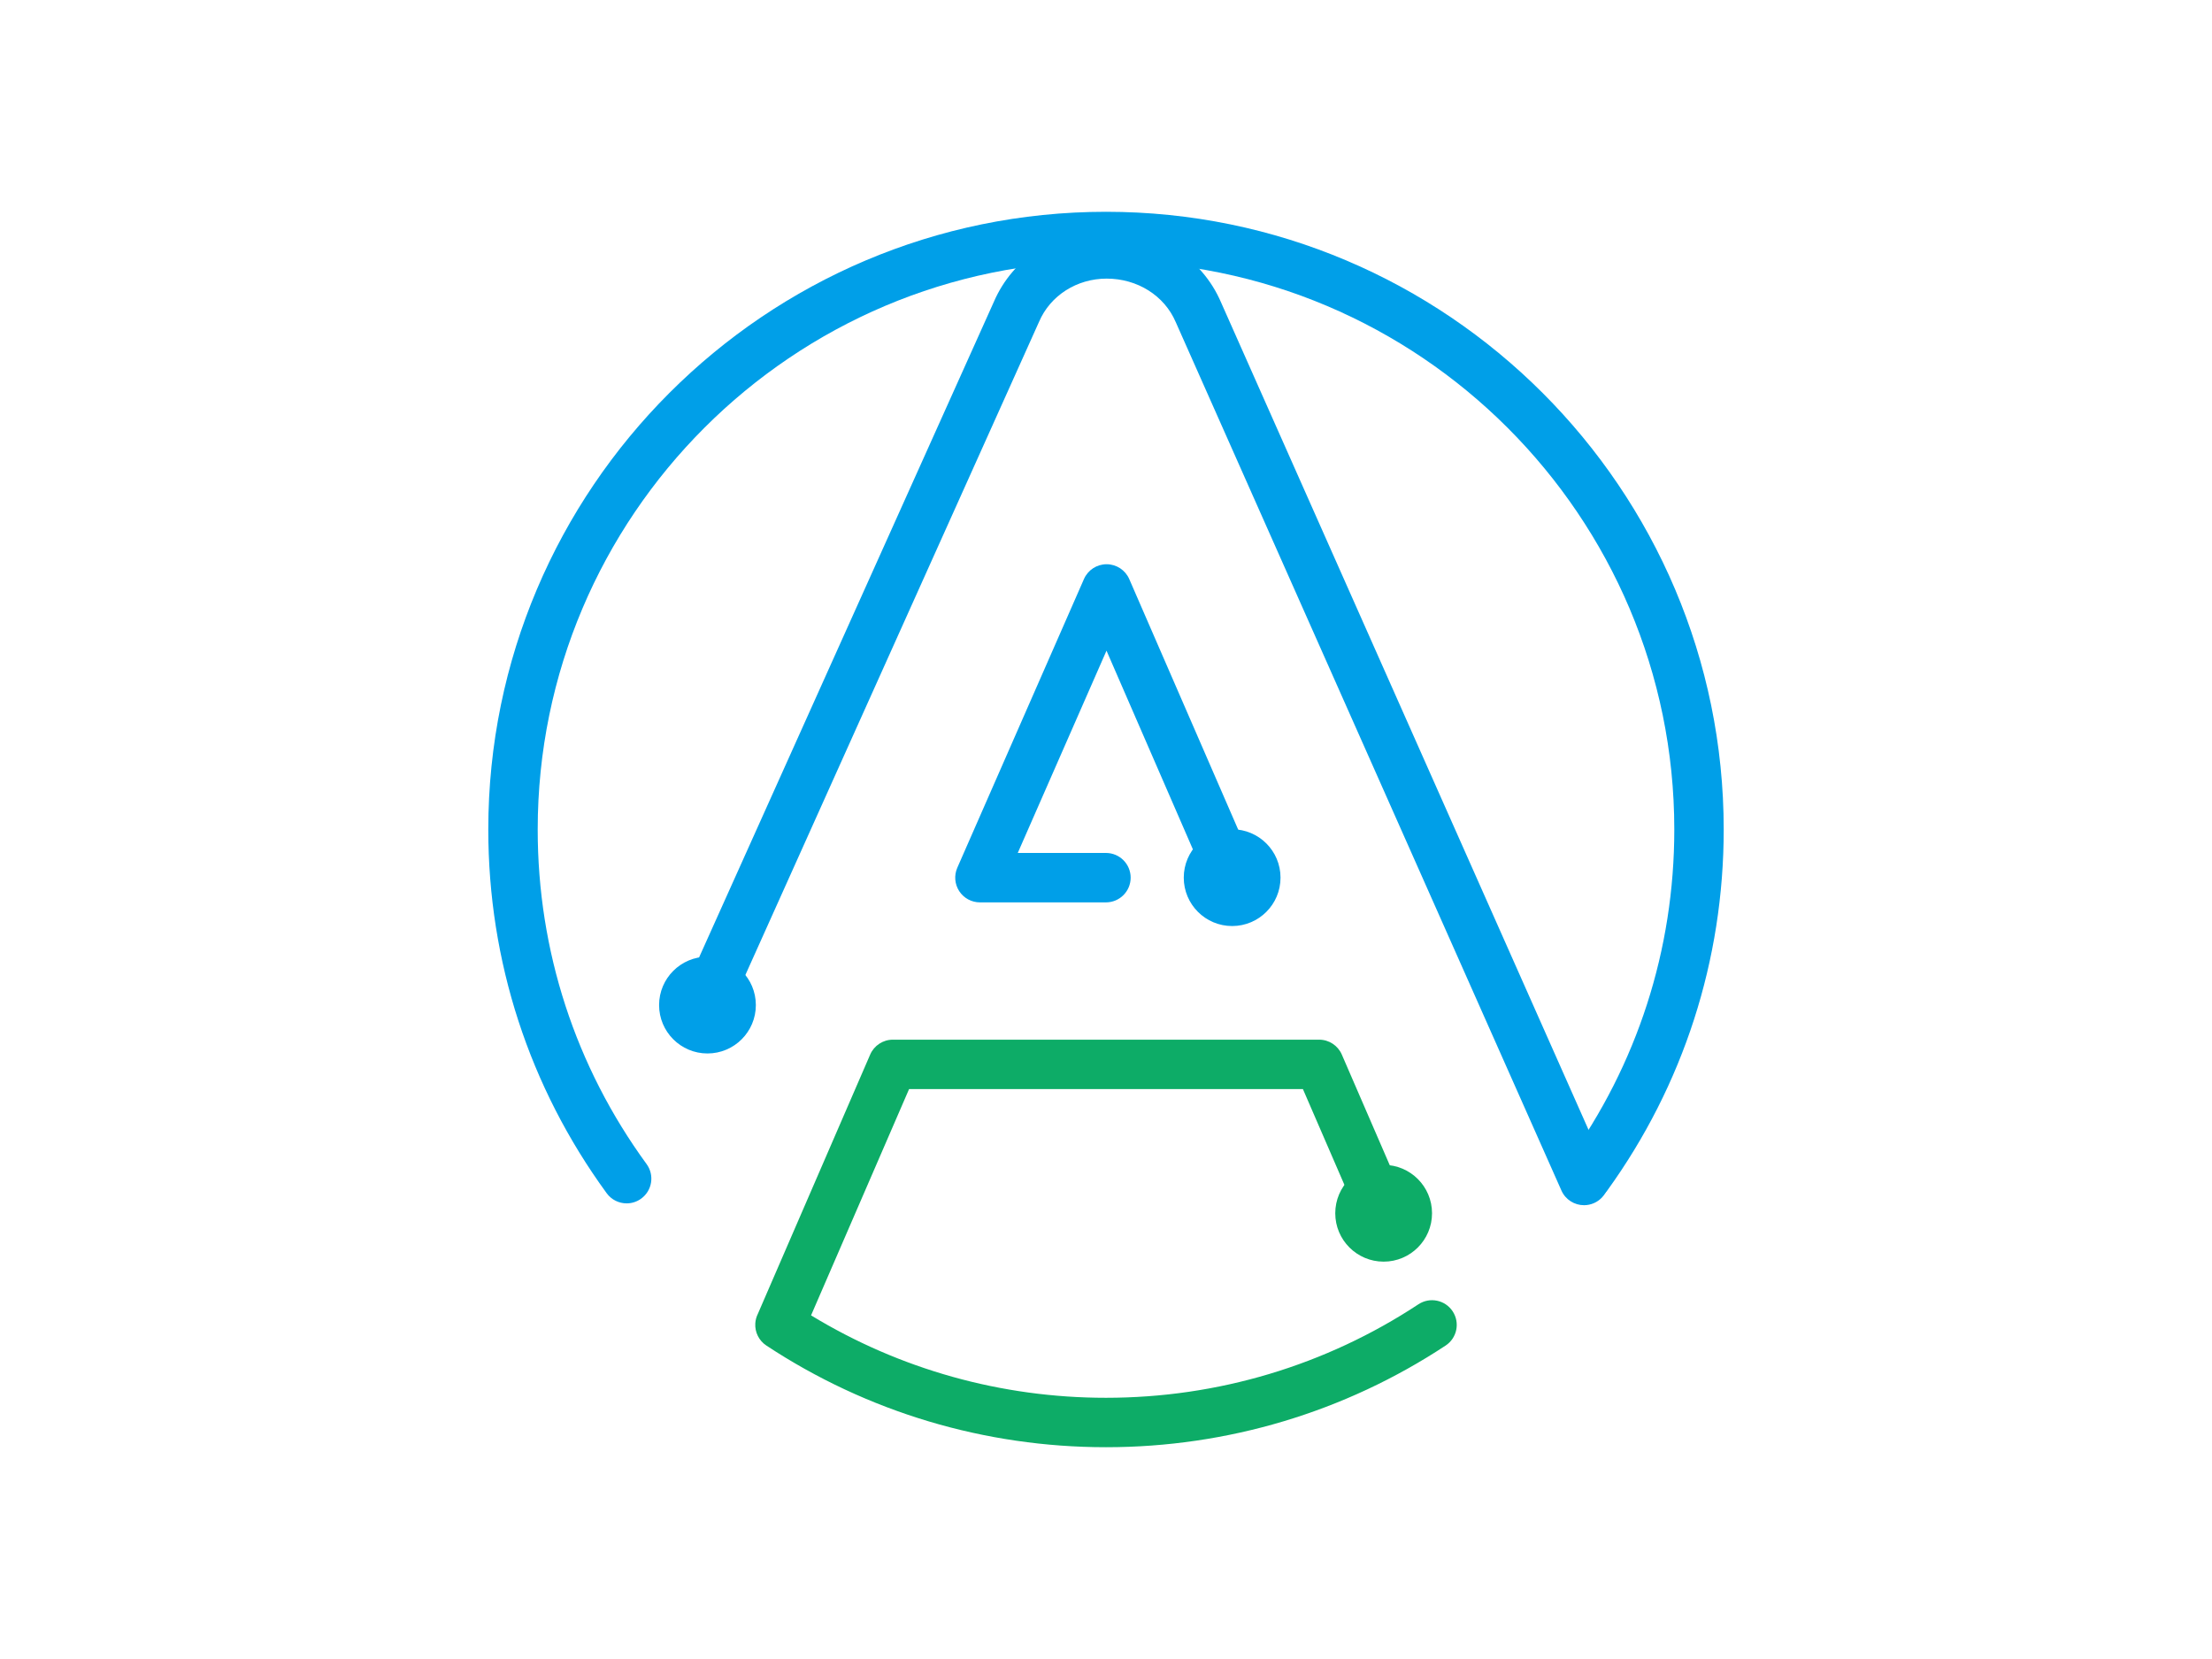
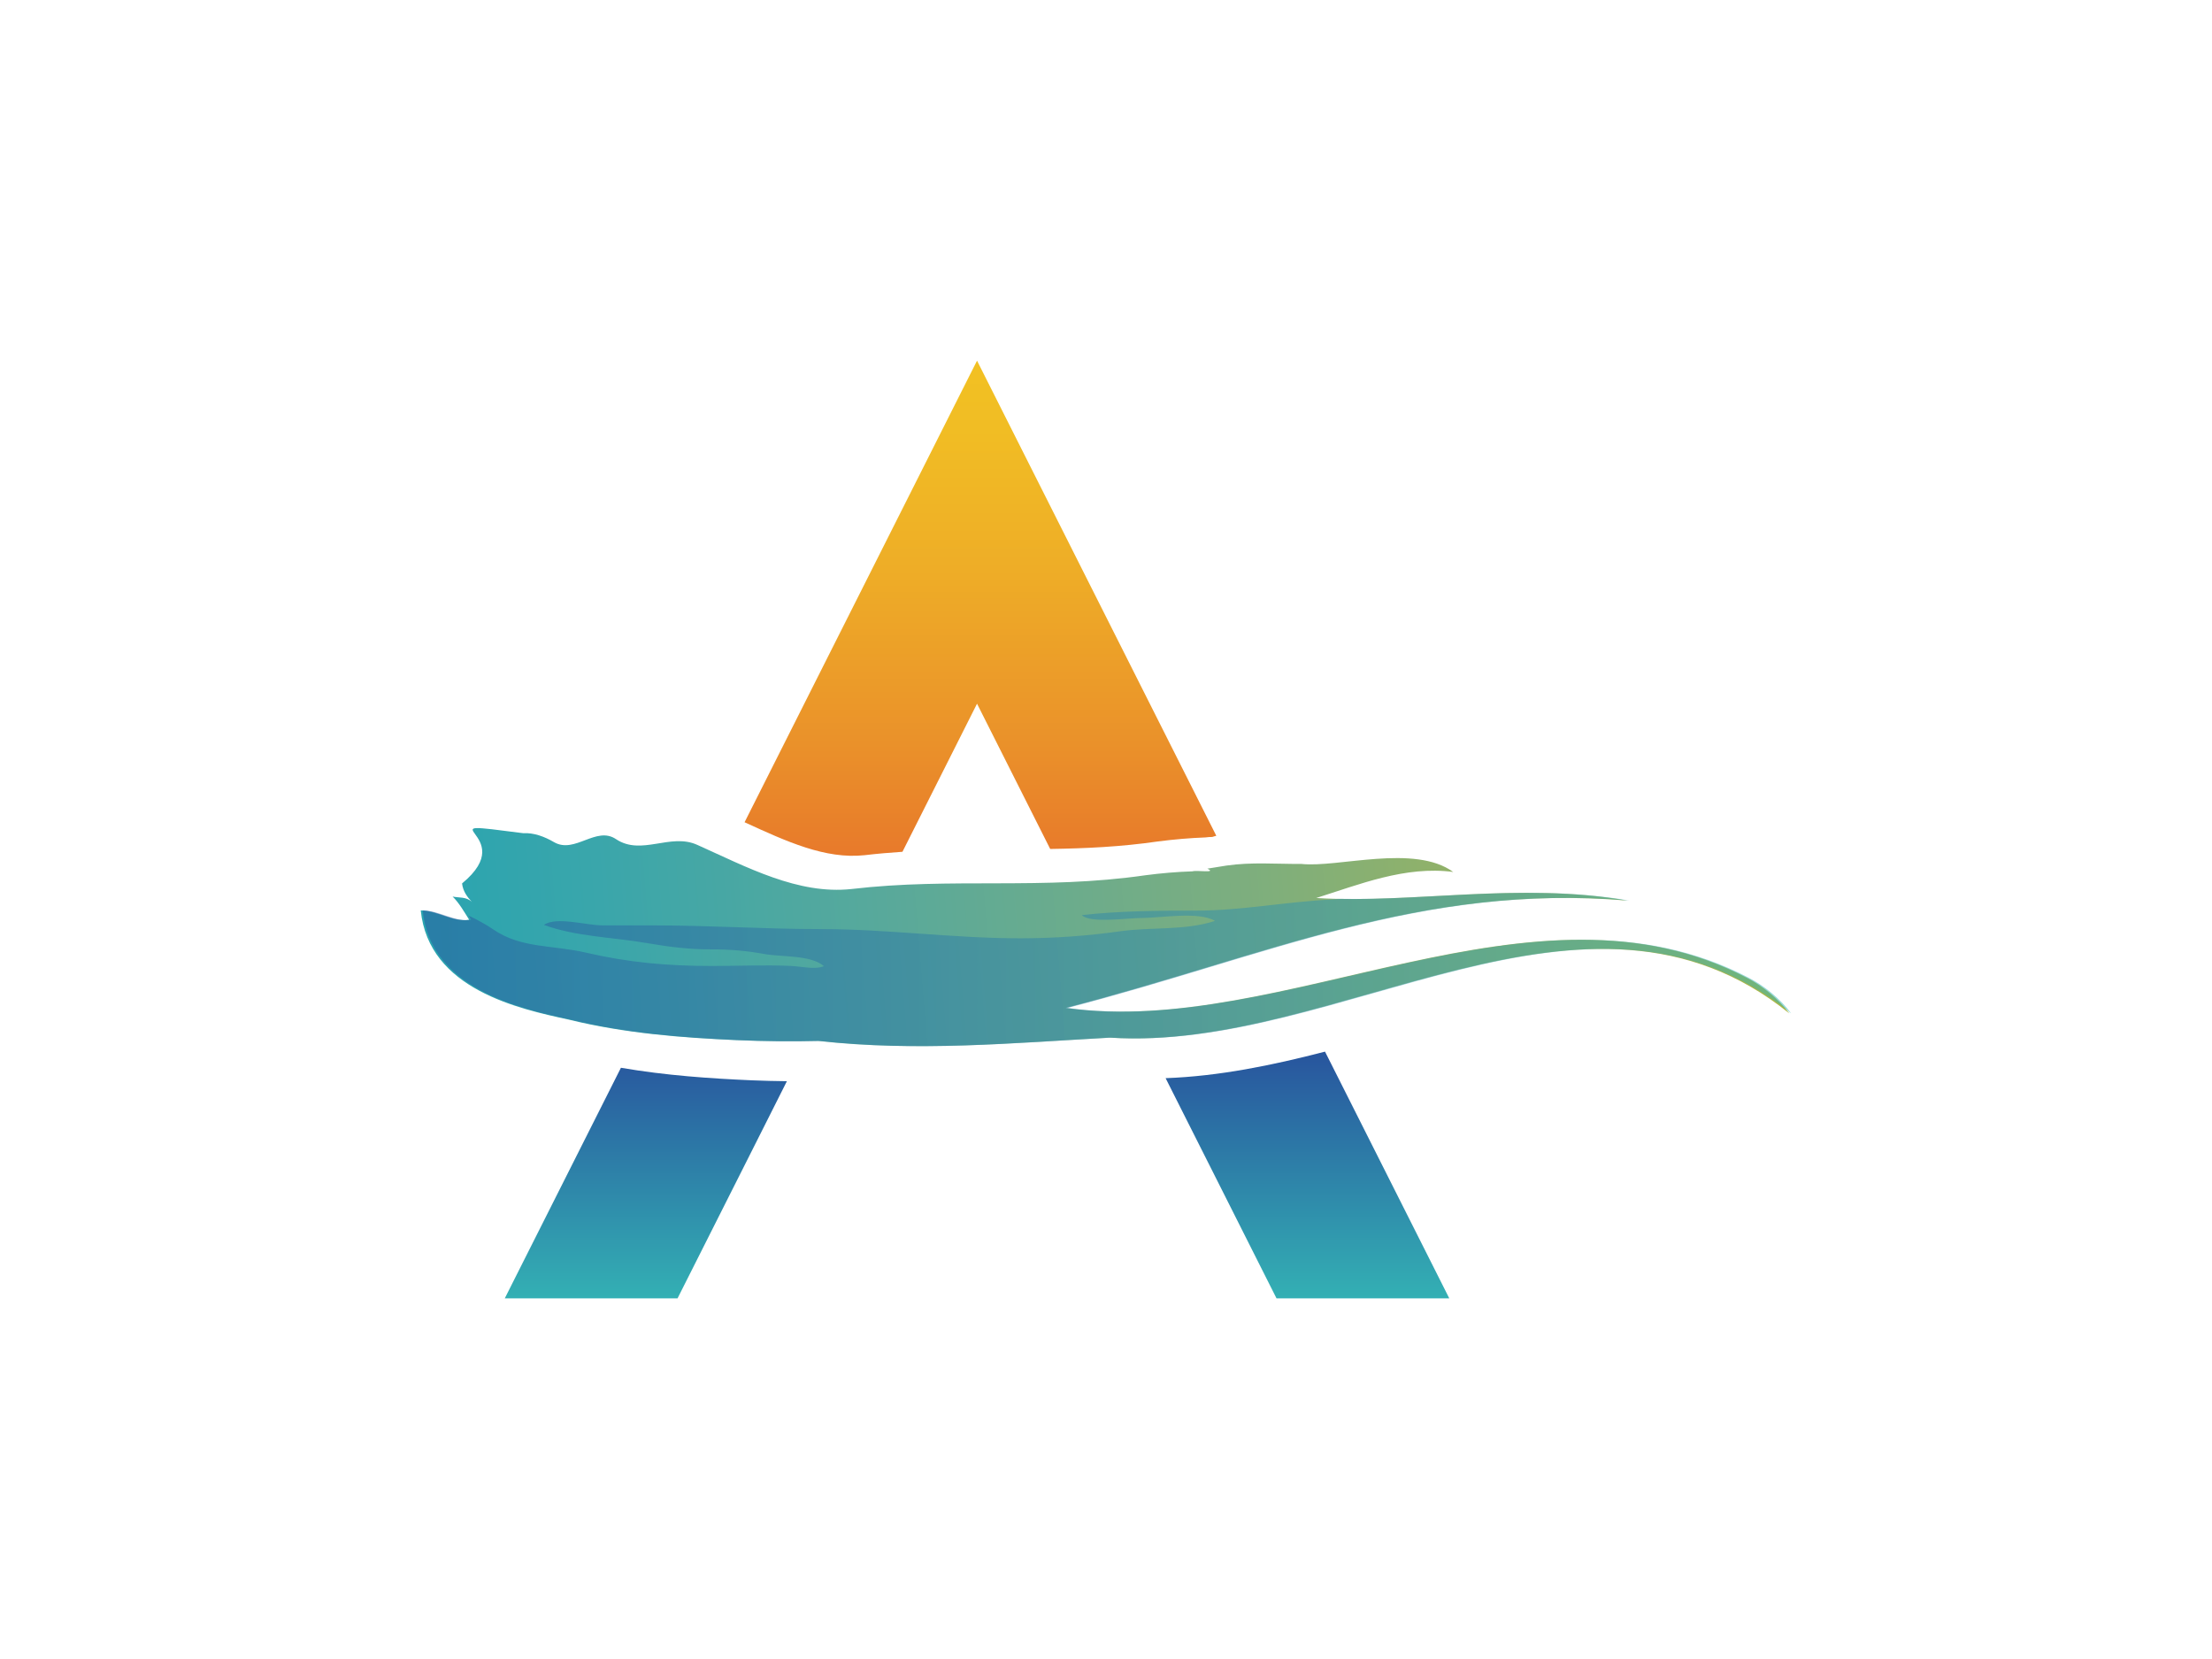
<svg xmlns="http://www.w3.org/2000/svg" data-noselect="" viewBox="0 0 400 300" width="400" height="300" preserveAspectRatio="none" version="1.1" style="background: rgba(255, 255, 255, 0);">
  <defs />
-   <g id="shape_EpVSXDeCi5" transform="translate(88.29787,38.29787) rotate(0,87.5,87.5) scale(1.276596,1.276596)" filter="" style="cursor: move; opacity: 1;">
+   <g id="shape_RIJE73ismg" transform="translate(76.08696,65.21739) rotate(0,57,39) scale(2.173913,2.173913)" filter="" style="cursor: move; opacity: 1;">
    <g>
-       <rect fill="rgba(0,0,0,0)" width="195" height="195" x="-10" y="-10" />
-       <svg version="1.1" id="图层_1" x="0px" y="0px" style="enable-background:new 0 0 283.46 283.46;" xml:space="preserve" viewBox="54.23 77.696 175 175.001" width="175" height="175" preserveAspectRatio="none" data-parent="shape_EpVSXDeCi5">
+       <rect fill="rgba(0,0,0,0)" width="134" height="98" x="-10" y="-10" />
+       <svg version="1.1" id="图层_1" x="0px" y="0px" style="enable-background:new 0 0 283.46 226.77;" xml:space="preserve" viewBox="84.368 74.022 114.142 78.583" width="114" height="78" preserveAspectRatio="none" data-parent="shape_RIJE73ismg">
        <g>
          <g>
-             <path style="" d="M209.443,218.416c-1.341,0-2.621-0.775-3.201-2.08L151.607,93.321    c-1.608-3.758-5.441-6.159-9.784-6.159c-4.229,0-7.987,2.399-9.575,6.113L88.47,190.643c-0.793,1.763-2.866,2.549-4.627,1.757    c-1.763-0.793-2.55-2.865-1.757-4.627l43.753-97.309c2.666-6.234,8.951-10.301,15.985-10.301c7.148,0,13.507,4.067,16.2,10.362    l54.616,122.971c0.785,1.767-0.011,3.834-1.778,4.619C210.4,218.319,209.917,218.416,209.443,218.416z M159.6,175.519    c-1.352,0-2.639-0.787-3.212-2.105l-14.587-33.549l-12.571,28.654h12.493c1.933,0,3.5,1.567,3.5,3.5s-1.567,3.5-3.5,3.5h-17.851    c-1.182,0-2.284-0.596-2.93-1.586c-0.646-0.989-0.75-2.238-0.275-3.32l17.943-40.898c0.558-1.272,1.816-2.094,3.205-2.094    c0.002,0,0.004,0,0.006,0c1.391,0.002,2.649,0.829,3.204,2.104l17.782,40.898c0.771,1.772-0.042,3.834-1.814,4.605    C160.539,175.425,160.066,175.519,159.6,175.519z" fill="#009FE8" />
+             <linearGradient id="SVGID_1_" gradientUnits="userSpaceOnUse" x1="158.215" y1="132.284" x2="158.215" y2="153.793">
+               <stop offset="0" style="" stop-color="#28569E" />
+               <stop offset="1" style="" stop-color="#34B5B5" />
+             </linearGradient>
+             <path style="" d="M159.68,131.929c-4.398,1.148-8.853,2.066-13.277,2.223l3.961,7.91l5.276,10.543h14.389    L159.68,131.929z" fill="url(#SVGID_1_)" />
+             <linearGradient id="SVGID_2_" gradientUnits="userSpaceOnUse" x1="103.114" y1="132.284" x2="103.114" y2="153.794">
+               <stop offset="0" style="" stop-color="#28569E" />
+               <stop offset="1" style="" stop-color="#34B5B5" />
+             </linearGradient>
+             <path style="" d="M101.039,133.281l-9.673,19.323h14.389l5.278-10.543l3.829-7.653    c-0.976-0.012-1.952-0.034-2.92-0.075C108.469,134.18,104.798,133.931,101.039,133.281z" fill="url(#SVGID_2_)" />
          </g>
-           <g>
-             <path style="" d="M141.73,252.697c-17.187,0-33.824-4.98-48.111-14.403c-1.044-0.688-1.642-1.882-1.567-3.131    c0.028-0.478,0.154-0.936,0.36-1.351l15.914-36.735c0.554-1.28,1.816-2.109,3.211-2.109h60.385c1.395,0,2.657,0.829,3.211,2.108    l9.137,21.089c0.769,1.774-0.046,3.834-1.82,4.603c-1.773,0.771-3.834-0.047-4.603-1.82l-8.223-18.98h-55.789L99.951,234.02    c12.569,7.648,26.951,11.676,41.779,11.676c15.812,0,31.116-4.58,44.256-13.245c1.613-1.065,3.785-0.619,4.849,0.995    c1.064,1.614,0.619,3.785-0.995,4.849C175.552,247.717,158.916,252.697,141.73,252.697z" fill="#0DAC67" />
-           </g>
-           <g>
-             <path style="" d="M73.831,218.156c-1.08,0-2.145-0.498-2.83-1.438c-10.971-15.035-16.771-32.851-16.771-51.522    c0-48.248,39.252-87.5,87.5-87.5s87.5,39.252,87.5,87.5c0,18.505-5.706,36.194-16.501,51.153c-1.132,1.567-3.319,1.922-4.887,0.79    c-1.567-1.131-1.921-3.318-0.79-4.886c9.929-13.759,15.178-30.031,15.178-47.057c0-44.388-36.112-80.5-80.5-80.5    s-80.5,36.112-80.5,80.5c0,17.178,5.334,33.567,15.425,47.396c1.14,1.562,0.797,3.751-0.764,4.89    C75.269,217.937,74.546,218.156,73.831,218.156z" fill="#009FE8" />
-           </g>
-           <g>
-             <circle style="" cx="181.059" cy="219.557" r="6.854" fill="#0DAC67" />
-           </g>
-           <g>
-             <circle style="" cx="159.598" cy="172.018" r="6.853" fill="#009FE8" />
-           </g>
-           <g>
-             <circle style="" cx="85.278" cy="190.068" r="6.853" fill="#009FE8" />
-           </g>
+           <linearGradient id="SVGID_3_" gradientUnits="userSpaceOnUse" x1="130.981" y1="72.182" x2="130.981" y2="121.674">
+             <stop offset="0" style="" stop-color="#F2C222" />
+             <stop offset="0.153" style="" stop-color="#F1BD24" />
+             <stop offset="0.392" style="" stop-color="#EEAD27" />
+             <stop offset="0.687" style="" stop-color="#EA912A" />
+             <stop offset="1" style="" stop-color="#E66A2B" />
+           </linearGradient>
+           <path style="" d="M121.328,115.467c1.067-0.127,2.118-0.216,3.159-0.286l6.211-12.41l6.093,12.173   c2.943-0.045,5.863-0.176,8.964-0.628c1.359-0.177,2.681-0.29,3.968-0.338c0.205-0.032,0.393-0.039,0.566-0.039   c0.107-0.043,0.225-0.066,0.337-0.098l-0.263-0.528l-19.665-39.291l-19.361,38.683C114.82,114.313,118.06,115.819,121.328,115.467z   " fill="url(#SVGID_3_)" />
+           <linearGradient id="SVGID_4_" gradientUnits="userSpaceOnUse" x1="-1.841" y1="-277.863" x2="49.432" y2="-277.863" gradientTransform="matrix(2.2113 0.0236 -0.1426 -1.7509 48.9774 -364.3783)">
+             <stop offset="0" style="" stop-color="#29A4B0" />
+             <stop offset="0.132" style="" stop-color="#3AA6AB" />
+             <stop offset="0.339" style="" stop-color="#58A99B" />
+             <stop offset="0.593" style="" stop-color="#7BAE80" />
+             <stop offset="0.884" style="" stop-color="#A1B457" />
+             <stop offset="1" style="" stop-color="#AFB741" />
+           </linearGradient>
+           <path style="" d="M92.891,113.621c0.894-0.047,1.777,0.282,2.586,0.758c1.733,0.996,3.498-1.392,5.16-0.253   c2.118,1.414,4.511-0.545,6.755,0.473c4.146,1.869,8.402,4.186,12.845,3.703c8.403-0.991,15.864,0.1,24.511-1.158   c1.265-0.167,2.569-0.28,3.896-0.325c0.32-0.114,2.095,0.172,1.234-0.224l1.588-0.258c2.116-0.306,4.082-0.126,6.251-0.138   c3.024,0.334,9.409-1.691,12.642,0.674c-3.987-0.534-7.866,1.063-11.409,2.181c7.927,0.5,16.891-1.364,25.914,0.217   c-17.291-1.467-30.17,4.686-46.787,8.997c18.129,2.559,38.972-11.869,56.734-2.529c1.265,0.649,2.621,1.739,3.542,2.99   c-16.956-13.781-37.574,3.286-56.636,2.028c-8.127,0.452-16.076,1.191-24.258,0.276c-2.224,0.056-4.517,0.031-6.766-0.065   c-4.634-0.205-9.344-0.574-14.011-1.724c-4.109-0.901-11.654-2.521-12.314-9.149c1.346-0.004,2.707,1.01,4.031,0.783   c-0.408-0.66-0.867-1.454-1.379-1.944c0.534,0.114,1.158,0.002,1.608,0.455c-0.371-0.405-0.744-0.881-0.82-1.555   C92.891,113.621,83.943,112.458,92.891,113.621L92.891,113.621" fill="url(#SVGID_4_)" />
+           <linearGradient id="SVGID_5_" gradientUnits="userSpaceOnUse" x1="84.522" y1="125.044" x2="198.506" y2="125.044">
+             <stop offset="0" style="" stop-color="#28569E" />
+             <stop offset="1" style="" stop-color="#34B5B5" />
+           </linearGradient>
+           <path style="" d="M194.965,125.738c-17.764-9.339-38.605,5.088-56.735,2.529   c16.618-4.311,29.496-10.464,46.787-8.997c-8.331-1.46-16.606,0.014-24.066-0.145c-0.231,0.016-0.461,0.045-0.694,0.056   c-3.82,0.179-7.482,0.931-11.332,0.931c-3.202,0-6.372,0.022-9.501,0.377c0.678,0.711,3.782,0.241,4.989,0.241   c1.609,0,4.724-0.575,6.104,0.242c-2.494,0.826-5.265,0.499-7.898,0.871c-2.759,0.39-5.498,0.588-8.321,0.588   c-5.643,0-11.012-0.772-16.638-0.772c-4.664,0-9.211-0.31-13.921-0.31c-1.405,0-2.81,0-4.214,0c-1.401,0-3.843-0.767-4.902-0.043   c2.646,0.987,5.763,1.037,8.533,1.519c1.813,0.315,3.539,0.54,5.392,0.534c1.575-0.004,2.946,0.116,4.463,0.392   c1.395,0.252,3.876,0.071,4.936,1.015c-0.766,0.311-1.851,0.022-2.764-0.019c-2.174-0.097-4.374,0.004-6.55,0.004   c-3.729,0-6.958-0.29-10.498-1.116c-2.811-0.657-5.42-0.346-7.732-1.95c-0.623-0.432-1.334-0.811-2.066-1.165   c0.074,0.12,0.149,0.242,0.22,0.357c-1.325,0.227-2.686-0.787-4.031-0.783c0.66,6.629,8.204,8.248,12.314,9.149   c4.666,1.149,9.376,1.519,14.011,1.724c2.249,0.097,4.542,0.121,6.765,0.065c8.182,0.915,16.13,0.176,24.259-0.276   c19.061,1.257,39.679-15.81,56.635-2.028C197.584,127.477,196.228,126.387,194.965,125.738z" opacity="0.5" fill="url(#SVGID_5_)" />
        </g>
      </svg>
    </g>
  </g>
</svg>
